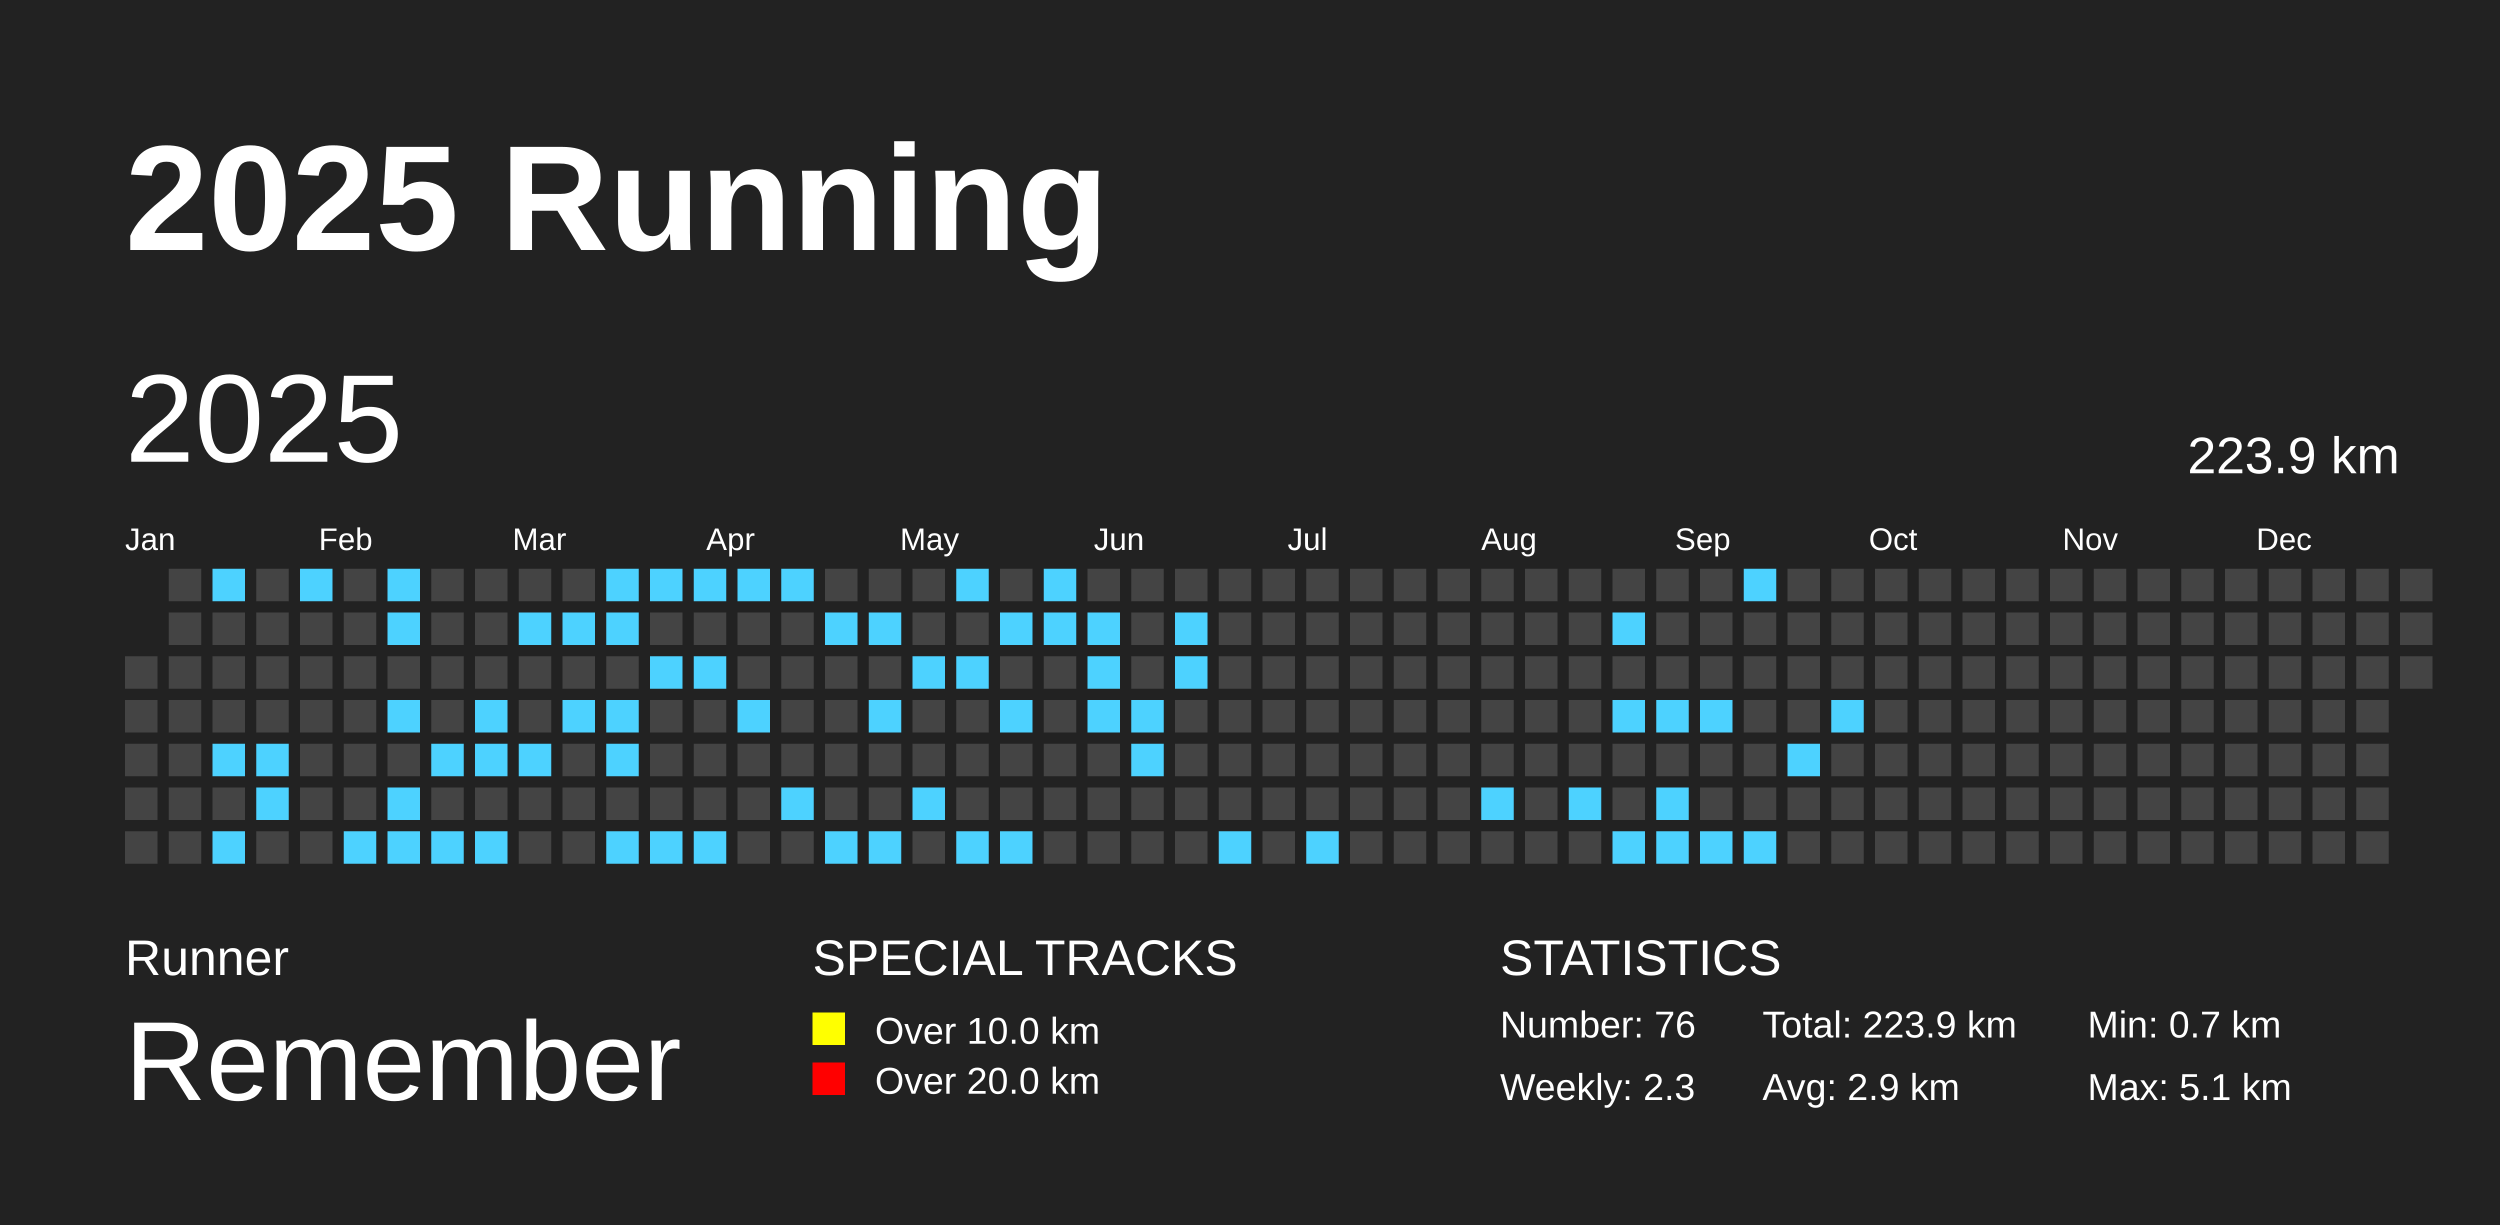
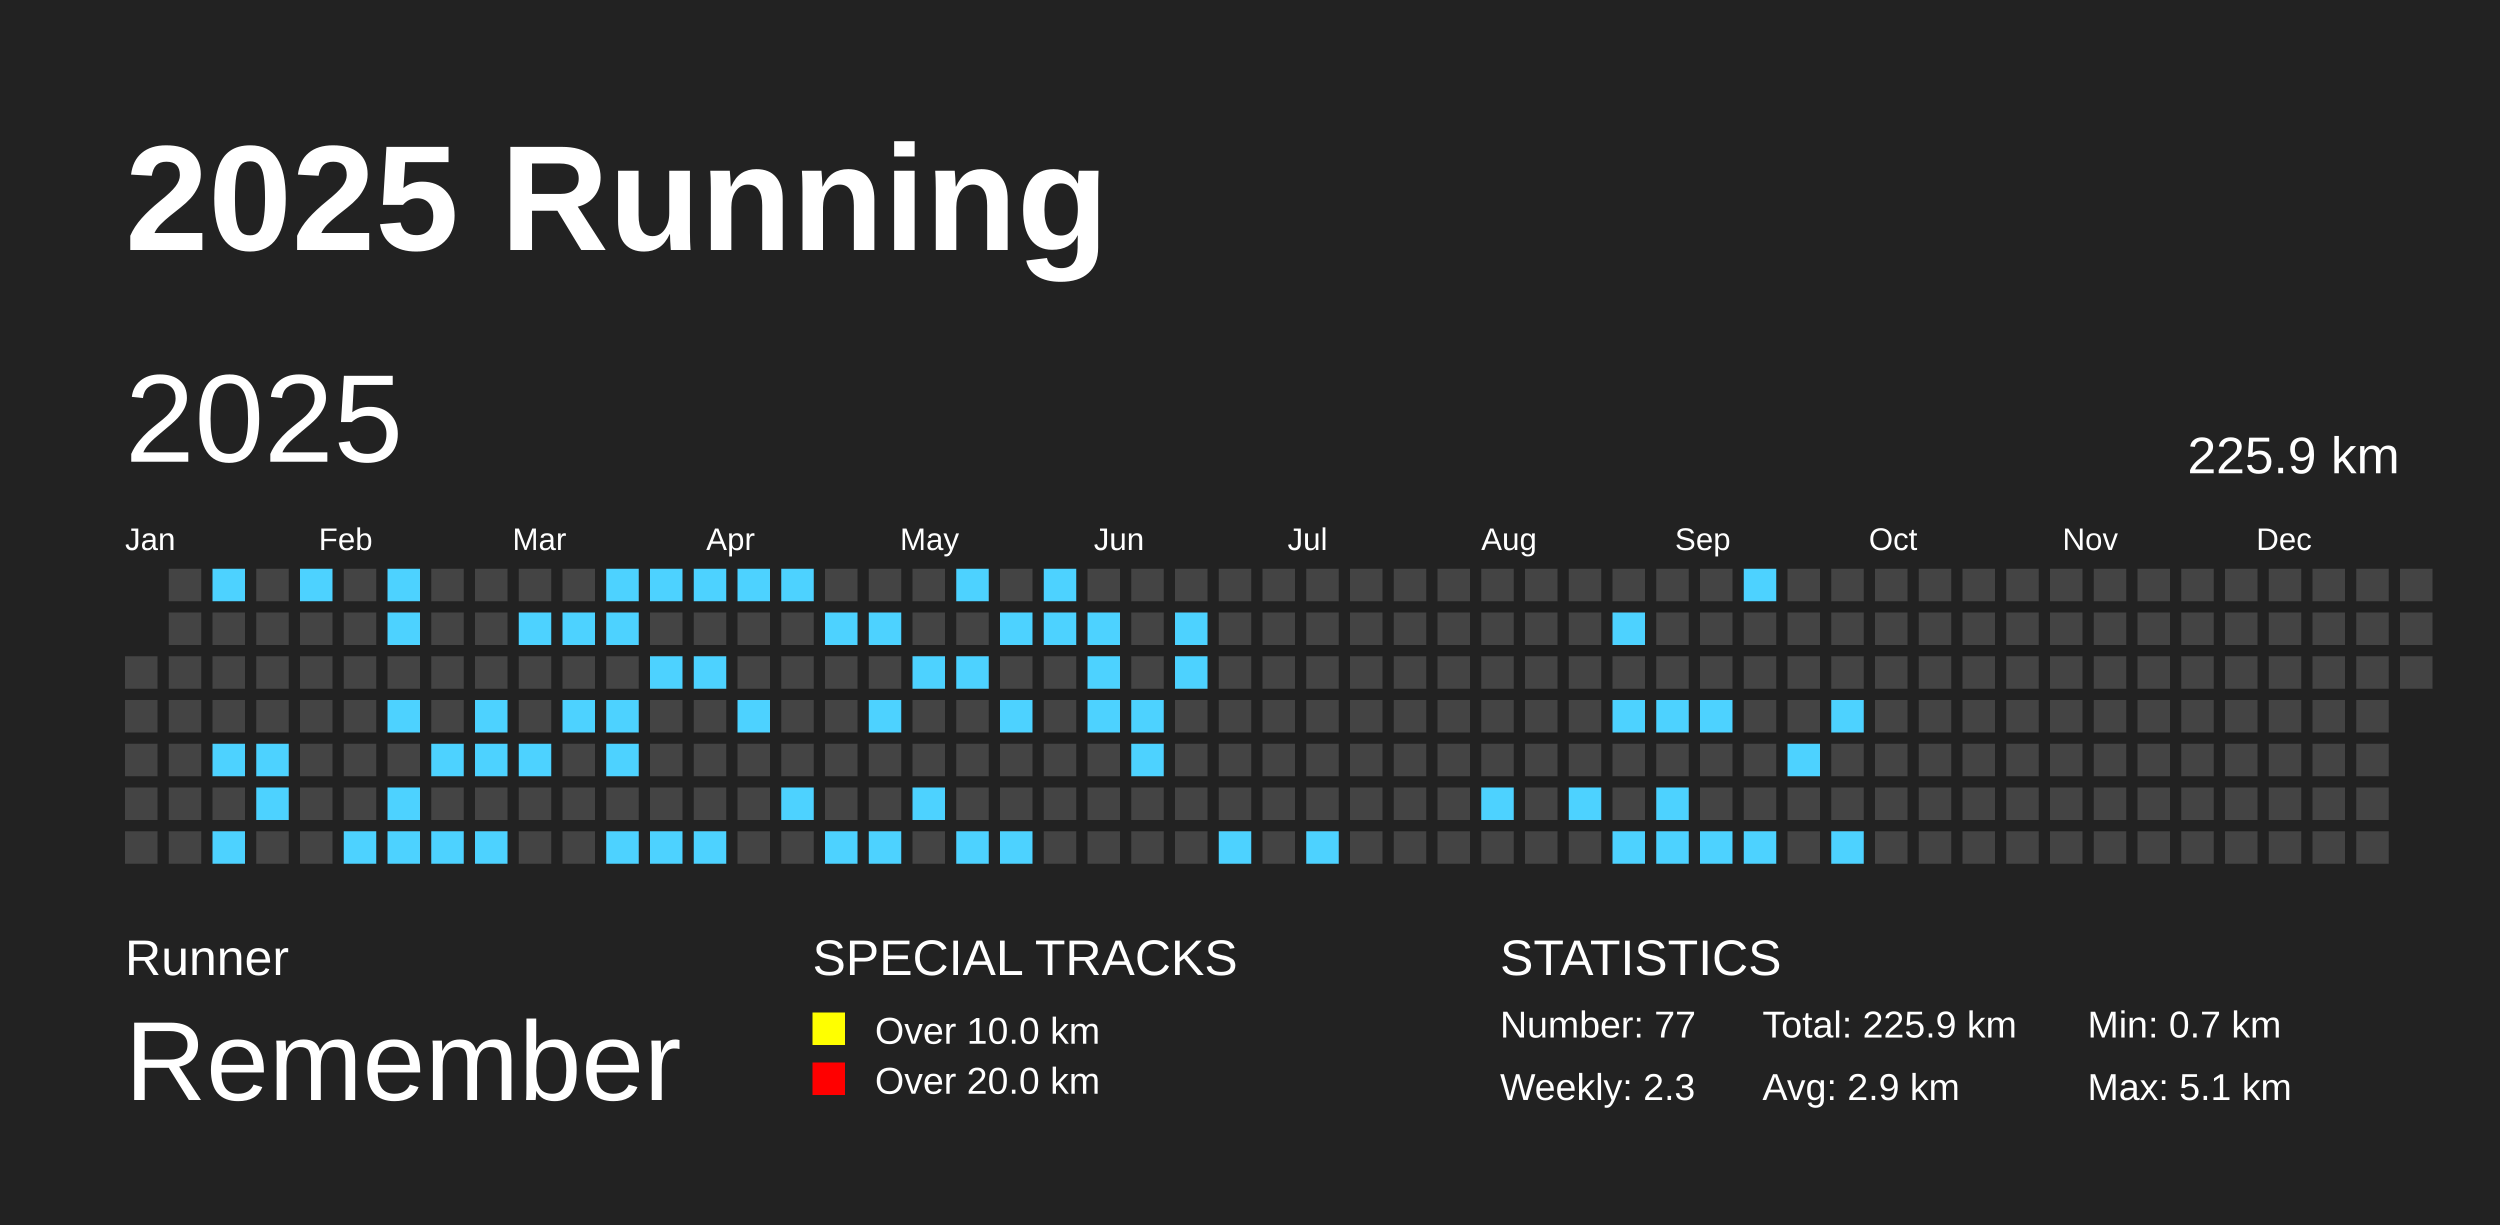
<svg xmlns="http://www.w3.org/2000/svg" baseProfile="full" height="98mm" version="1.1" viewBox="0,0,200,98" width="200mm">
  <defs />
  <rect fill="#222222" height="98" width="200" x="0" y="0" />
  <text fill="#FFFFFF" style="font-size:12px; font-family:Arial; font-weight:bold;" x="10" y="20">2025 Running</text>
  <text fill="#FFFFFF" style="font-size:4px; font-family:Arial" x="10" y="78">Runner</text>
  <text fill="#FFFFFF" style="font-size:9px; font-family:Arial" x="10" y="88">Remember</text>
  <text fill="#FFFFFF" style="font-size:4px; font-family:Arial" x="65" y="78">SPECIAL TRACKS</text>
  <rect fill="yellow" height="2.6" width="2.6" x="65" y="81" />
  <text fill="#FFFFFF" style="font-size:3px; font-family:Arial" x="70" y="83.5">Over 10.0 km</text>
  <rect fill="red" height="2.6" width="2.6" x="65" y="85" />
  <text fill="#FFFFFF" style="font-size:3px; font-family:Arial" x="70" y="87.5">Over 20.0 km</text>
  <text fill="#FFFFFF" style="font-size:4px; font-family:Arial" x="120" y="78">STATISTICS</text>
-   <text fill="#FFFFFF" style="font-size:3px; font-family:Arial" x="120" y="83">Number: 76</text>
+   <text fill="#FFFFFF" style="font-size:3px; font-family:Arial" x="120" y="83">Number: 77</text>
  <text fill="#FFFFFF" style="font-size:3px; font-family:Arial" x="120" y="88">Weekly: 2.3</text>
-   <text fill="#FFFFFF" style="font-size:3px; font-family:Arial" x="141" y="83">Total: 223.9 km</text>
+   <text fill="#FFFFFF" style="font-size:3px; font-family:Arial" x="141" y="83">Total: 225.9 km</text>
  <text fill="#FFFFFF" style="font-size:3px; font-family:Arial" x="141" y="88">Avg: 2.9 km</text>
  <text fill="#FFFFFF" style="font-size:3px; font-family:Arial" x="167" y="83">Min: 0.7 km</text>
  <text fill="#FFFFFF" style="font-size:3px; font-family:Arial" x="167" y="88">Max: 5.1 km</text>
  <text dominant-baseline="hanging" fill="#FFFFFF" style="font-size:10.0px; font-family:Arial;" x="10" y="30">2025</text>
-   <text dominant-baseline="hanging" fill="#FFFFFF" style="font-size:4.125px; font-family:Arial;" x="175" y="35">223.9 km</text>
+   <text dominant-baseline="hanging" fill="#FFFFFF" style="font-size:4.125px; font-family:Arial;" x="175" y="35">225.9 km</text>
  <text fill="#FFFFFF" style="font-size:2.5px; font-family:Arial" x="10.0" y="44">Jan</text>
  <text fill="#FFFFFF" style="font-size:2.5px; font-family:Arial" x="25.5" y="44">Feb</text>
  <text fill="#FFFFFF" style="font-size:2.5px; font-family:Arial" x="41.0" y="44">Mar</text>
  <text fill="#FFFFFF" style="font-size:2.5px; font-family:Arial" x="56.5" y="44">Apr</text>
  <text fill="#FFFFFF" style="font-size:2.5px; font-family:Arial" x="72.0" y="44">May</text>
  <text fill="#FFFFFF" style="font-size:2.5px; font-family:Arial" x="87.5" y="44">Jun</text>
  <text fill="#FFFFFF" style="font-size:2.5px; font-family:Arial" x="103.0" y="44">Jul</text>
  <text fill="#FFFFFF" style="font-size:2.5px; font-family:Arial" x="118.5" y="44">Aug</text>
  <text fill="#FFFFFF" style="font-size:2.5px; font-family:Arial" x="134.0" y="44">Sep</text>
  <text fill="#FFFFFF" style="font-size:2.5px; font-family:Arial" x="149.5" y="44">Oct</text>
  <text fill="#FFFFFF" style="font-size:2.5px; font-family:Arial" x="165.0" y="44">Nov</text>
  <text fill="#FFFFFF" style="font-size:2.5px; font-family:Arial" x="180.5" y="44">Dec</text>
  <rect fill="#444444" height="2.6" width="2.6" x="10.0" y="52.5" />
  <rect fill="#444444" height="2.6" width="2.6" x="10.0" y="56.0" />
  <rect fill="#444444" height="2.6" width="2.6" x="10.0" y="59.5" />
  <rect fill="#444444" height="2.6" width="2.6" x="10.0" y="63.0" />
  <rect fill="#444444" height="2.6" width="2.6" x="10.0" y="66.5" />
  <rect fill="#444444" height="2.6" width="2.6" x="13.5" y="45.5" />
  <rect fill="#444444" height="2.6" width="2.6" x="13.5" y="49.0" />
  <rect fill="#444444" height="2.6" width="2.6" x="13.5" y="52.5" />
  <rect fill="#444444" height="2.6" width="2.6" x="13.5" y="56.0" />
  <rect fill="#444444" height="2.6" width="2.6" x="13.5" y="59.5" />
  <rect fill="#444444" height="2.6" width="2.6" x="13.5" y="63.0" />
  <rect fill="#444444" height="2.6" width="2.6" x="13.5" y="66.5" />
  <rect fill="#4DD2FF" height="2.6" width="2.6" x="17.0" y="45.5" />
  <rect fill="#444444" height="2.6" width="2.6" x="17.0" y="49.0" />
  <rect fill="#444444" height="2.6" width="2.6" x="17.0" y="52.5" />
  <rect fill="#444444" height="2.6" width="2.6" x="17.0" y="56.0" />
  <rect fill="#4DD2FF" height="2.6" width="2.6" x="17.0" y="59.5" />
  <rect fill="#444444" height="2.6" width="2.6" x="17.0" y="63.0" />
  <rect fill="#4DD2FF" height="2.6" width="2.6" x="17.0" y="66.5" />
  <rect fill="#444444" height="2.6" width="2.6" x="20.5" y="45.5" />
  <rect fill="#444444" height="2.6" width="2.6" x="20.5" y="49.0" />
  <rect fill="#444444" height="2.6" width="2.6" x="20.5" y="52.5" />
  <rect fill="#444444" height="2.6" width="2.6" x="20.5" y="56.0" />
  <rect fill="#4DD2FF" height="2.6" width="2.6" x="20.5" y="59.5" />
  <rect fill="#4DD2FF" height="2.6" width="2.6" x="20.5" y="63.0" />
  <rect fill="#444444" height="2.6" width="2.6" x="20.5" y="66.5" />
  <rect fill="#4DD2FF" height="2.6" width="2.6" x="24.0" y="45.5" />
  <rect fill="#444444" height="2.6" width="2.6" x="24.0" y="49.0" />
  <rect fill="#444444" height="2.6" width="2.6" x="24.0" y="52.5" />
  <rect fill="#444444" height="2.6" width="2.6" x="24.0" y="56.0" />
  <rect fill="#444444" height="2.6" width="2.6" x="24.0" y="59.5" />
  <rect fill="#444444" height="2.6" width="2.6" x="24.0" y="63.0" />
  <rect fill="#444444" height="2.6" width="2.6" x="24.0" y="66.5" />
  <rect fill="#444444" height="2.6" width="2.6" x="27.5" y="45.5" />
  <rect fill="#444444" height="2.6" width="2.6" x="27.5" y="49.0" />
  <rect fill="#444444" height="2.6" width="2.6" x="27.5" y="52.5" />
  <rect fill="#444444" height="2.6" width="2.6" x="27.5" y="56.0" />
  <rect fill="#444444" height="2.6" width="2.6" x="27.5" y="59.5" />
  <rect fill="#444444" height="2.6" width="2.6" x="27.5" y="63.0" />
  <rect fill="#4DD2FF" height="2.6" width="2.6" x="27.5" y="66.5" />
  <rect fill="#4DD2FF" height="2.6" width="2.6" x="31.0" y="45.5" />
  <rect fill="#4DD2FF" height="2.6" width="2.6" x="31.0" y="49.0" />
  <rect fill="#444444" height="2.6" width="2.6" x="31.0" y="52.5" />
  <rect fill="#4DD2FF" height="2.6" width="2.6" x="31.0" y="56.0" />
  <rect fill="#444444" height="2.6" width="2.6" x="31.0" y="59.5" />
  <rect fill="#4DD2FF" height="2.6" width="2.6" x="31.0" y="63.0" />
  <rect fill="#4DD2FF" height="2.6" width="2.6" x="31.0" y="66.5" />
  <rect fill="#444444" height="2.6" width="2.6" x="34.5" y="45.5" />
  <rect fill="#444444" height="2.6" width="2.6" x="34.5" y="49.0" />
  <rect fill="#444444" height="2.6" width="2.6" x="34.5" y="52.5" />
  <rect fill="#444444" height="2.6" width="2.6" x="34.5" y="56.0" />
  <rect fill="#4DD2FF" height="2.6" width="2.6" x="34.5" y="59.5" />
  <rect fill="#444444" height="2.6" width="2.6" x="34.5" y="63.0" />
  <rect fill="#4DD2FF" height="2.6" width="2.6" x="34.5" y="66.5" />
  <rect fill="#444444" height="2.6" width="2.6" x="38.0" y="45.5" />
  <rect fill="#444444" height="2.6" width="2.6" x="38.0" y="49.0" />
  <rect fill="#444444" height="2.6" width="2.6" x="38.0" y="52.5" />
  <rect fill="#4DD2FF" height="2.6" width="2.6" x="38.0" y="56.0" />
  <rect fill="#4DD2FF" height="2.6" width="2.6" x="38.0" y="59.5" />
  <rect fill="#444444" height="2.6" width="2.6" x="38.0" y="63.0" />
  <rect fill="#4DD2FF" height="2.6" width="2.6" x="38.0" y="66.5" />
  <rect fill="#444444" height="2.6" width="2.6" x="41.5" y="45.5" />
  <rect fill="#4DD2FF" height="2.6" width="2.6" x="41.5" y="49.0" />
  <rect fill="#444444" height="2.6" width="2.6" x="41.5" y="52.5" />
  <rect fill="#444444" height="2.6" width="2.6" x="41.5" y="56.0" />
  <rect fill="#4DD2FF" height="2.6" width="2.6" x="41.5" y="59.5" />
  <rect fill="#444444" height="2.6" width="2.6" x="41.5" y="63.0" />
  <rect fill="#444444" height="2.6" width="2.6" x="41.5" y="66.5" />
  <rect fill="#444444" height="2.6" width="2.6" x="45.0" y="45.5" />
  <rect fill="#4DD2FF" height="2.6" width="2.6" x="45.0" y="49.0" />
  <rect fill="#444444" height="2.6" width="2.6" x="45.0" y="52.5" />
  <rect fill="#4DD2FF" height="2.6" width="2.6" x="45.0" y="56.0" />
  <rect fill="#444444" height="2.6" width="2.6" x="45.0" y="59.5" />
  <rect fill="#444444" height="2.6" width="2.6" x="45.0" y="63.0" />
  <rect fill="#444444" height="2.6" width="2.6" x="45.0" y="66.5" />
  <rect fill="#4DD2FF" height="2.6" width="2.6" x="48.5" y="45.5" />
  <rect fill="#4DD2FF" height="2.6" width="2.6" x="48.5" y="49.0" />
  <rect fill="#444444" height="2.6" width="2.6" x="48.5" y="52.5" />
  <rect fill="#4DD2FF" height="2.6" width="2.6" x="48.5" y="56.0" />
  <rect fill="#4DD2FF" height="2.6" width="2.6" x="48.5" y="59.5" />
  <rect fill="#444444" height="2.6" width="2.6" x="48.5" y="63.0" />
  <rect fill="#4DD2FF" height="2.6" width="2.6" x="48.5" y="66.5" />
  <rect fill="#4DD2FF" height="2.6" width="2.6" x="52.0" y="45.5" />
  <rect fill="#444444" height="2.6" width="2.6" x="52.0" y="49.0" />
  <rect fill="#4DD2FF" height="2.6" width="2.6" x="52.0" y="52.5" />
  <rect fill="#444444" height="2.6" width="2.6" x="52.0" y="56.0" />
  <rect fill="#444444" height="2.6" width="2.6" x="52.0" y="59.5" />
  <rect fill="#444444" height="2.6" width="2.6" x="52.0" y="63.0" />
  <rect fill="#4DD2FF" height="2.6" width="2.6" x="52.0" y="66.5" />
  <rect fill="#4DD2FF" height="2.6" width="2.6" x="55.5" y="45.5" />
  <rect fill="#444444" height="2.6" width="2.6" x="55.5" y="49.0" />
  <rect fill="#4DD2FF" height="2.6" width="2.6" x="55.5" y="52.5" />
  <rect fill="#444444" height="2.6" width="2.6" x="55.5" y="56.0" />
  <rect fill="#444444" height="2.6" width="2.6" x="55.5" y="59.5" />
  <rect fill="#444444" height="2.6" width="2.6" x="55.5" y="63.0" />
  <rect fill="#4DD2FF" height="2.6" width="2.6" x="55.5" y="66.5" />
  <rect fill="#4DD2FF" height="2.6" width="2.6" x="59.0" y="45.5" />
  <rect fill="#444444" height="2.6" width="2.6" x="59.0" y="49.0" />
  <rect fill="#444444" height="2.6" width="2.6" x="59.0" y="52.5" />
  <rect fill="#4DD2FF" height="2.6" width="2.6" x="59.0" y="56.0" />
  <rect fill="#444444" height="2.6" width="2.6" x="59.0" y="59.5" />
  <rect fill="#444444" height="2.6" width="2.6" x="59.0" y="63.0" />
  <rect fill="#444444" height="2.6" width="2.6" x="59.0" y="66.5" />
  <rect fill="#4DD2FF" height="2.6" width="2.6" x="62.5" y="45.5" />
  <rect fill="#444444" height="2.6" width="2.6" x="62.5" y="49.0" />
  <rect fill="#444444" height="2.6" width="2.6" x="62.5" y="52.5" />
  <rect fill="#444444" height="2.6" width="2.6" x="62.5" y="56.0" />
  <rect fill="#444444" height="2.6" width="2.6" x="62.5" y="59.5" />
  <rect fill="#4DD2FF" height="2.6" width="2.6" x="62.5" y="63.0" />
  <rect fill="#444444" height="2.6" width="2.6" x="62.5" y="66.5" />
  <rect fill="#444444" height="2.6" width="2.6" x="66.0" y="45.5" />
  <rect fill="#4DD2FF" height="2.6" width="2.6" x="66.0" y="49.0" />
  <rect fill="#444444" height="2.6" width="2.6" x="66.0" y="52.5" />
  <rect fill="#444444" height="2.6" width="2.6" x="66.0" y="56.0" />
  <rect fill="#444444" height="2.6" width="2.6" x="66.0" y="59.5" />
  <rect fill="#444444" height="2.6" width="2.6" x="66.0" y="63.0" />
  <rect fill="#4DD2FF" height="2.6" width="2.6" x="66.0" y="66.5" />
  <rect fill="#444444" height="2.6" width="2.6" x="69.5" y="45.5" />
  <rect fill="#4DD2FF" height="2.6" width="2.6" x="69.5" y="49.0" />
  <rect fill="#444444" height="2.6" width="2.6" x="69.5" y="52.5" />
  <rect fill="#4DD2FF" height="2.6" width="2.6" x="69.5" y="56.0" />
  <rect fill="#444444" height="2.6" width="2.6" x="69.5" y="59.5" />
  <rect fill="#444444" height="2.6" width="2.6" x="69.5" y="63.0" />
  <rect fill="#4DD2FF" height="2.6" width="2.6" x="69.5" y="66.5" />
  <rect fill="#444444" height="2.6" width="2.6" x="73.0" y="45.5" />
  <rect fill="#444444" height="2.6" width="2.6" x="73.0" y="49.0" />
  <rect fill="#4DD2FF" height="2.6" width="2.6" x="73.0" y="52.5" />
  <rect fill="#444444" height="2.6" width="2.6" x="73.0" y="56.0" />
  <rect fill="#444444" height="2.6" width="2.6" x="73.0" y="59.5" />
  <rect fill="#4DD2FF" height="2.6" width="2.6" x="73.0" y="63.0" />
  <rect fill="#444444" height="2.6" width="2.6" x="73.0" y="66.5" />
  <rect fill="#4DD2FF" height="2.6" width="2.6" x="76.5" y="45.5" />
  <rect fill="#444444" height="2.6" width="2.6" x="76.5" y="49.0" />
  <rect fill="#4DD2FF" height="2.6" width="2.6" x="76.5" y="52.5" />
  <rect fill="#444444" height="2.6" width="2.6" x="76.5" y="56.0" />
  <rect fill="#444444" height="2.6" width="2.6" x="76.5" y="59.5" />
  <rect fill="#444444" height="2.6" width="2.6" x="76.5" y="63.0" />
  <rect fill="#4DD2FF" height="2.6" width="2.6" x="76.5" y="66.5" />
  <rect fill="#444444" height="2.6" width="2.6" x="80.0" y="45.5" />
  <rect fill="#4DD2FF" height="2.6" width="2.6" x="80.0" y="49.0" />
  <rect fill="#444444" height="2.6" width="2.6" x="80.0" y="52.5" />
  <rect fill="#4DD2FF" height="2.6" width="2.6" x="80.0" y="56.0" />
  <rect fill="#444444" height="2.6" width="2.6" x="80.0" y="59.5" />
  <rect fill="#444444" height="2.6" width="2.6" x="80.0" y="63.0" />
  <rect fill="#4DD2FF" height="2.6" width="2.6" x="80.0" y="66.5" />
  <rect fill="#4DD2FF" height="2.6" width="2.6" x="83.5" y="45.5" />
  <rect fill="#4DD2FF" height="2.6" width="2.6" x="83.5" y="49.0" />
  <rect fill="#444444" height="2.6" width="2.6" x="83.5" y="52.5" />
  <rect fill="#444444" height="2.6" width="2.6" x="83.5" y="56.0" />
  <rect fill="#444444" height="2.6" width="2.6" x="83.5" y="59.5" />
  <rect fill="#444444" height="2.6" width="2.6" x="83.5" y="63.0" />
  <rect fill="#444444" height="2.6" width="2.6" x="83.5" y="66.5" />
  <rect fill="#444444" height="2.6" width="2.6" x="87.0" y="45.5" />
  <rect fill="#4DD2FF" height="2.6" width="2.6" x="87.0" y="49.0" />
  <rect fill="#4DD2FF" height="2.6" width="2.6" x="87.0" y="52.5" />
  <rect fill="#4DD2FF" height="2.6" width="2.6" x="87.0" y="56.0" />
  <rect fill="#444444" height="2.6" width="2.6" x="87.0" y="59.5" />
  <rect fill="#444444" height="2.6" width="2.6" x="87.0" y="63.0" />
  <rect fill="#444444" height="2.6" width="2.6" x="87.0" y="66.5" />
  <rect fill="#444444" height="2.6" width="2.6" x="90.5" y="45.5" />
  <rect fill="#444444" height="2.6" width="2.6" x="90.5" y="49.0" />
  <rect fill="#444444" height="2.6" width="2.6" x="90.5" y="52.5" />
  <rect fill="#4DD2FF" height="2.6" width="2.6" x="90.5" y="56.0" />
  <rect fill="#4DD2FF" height="2.6" width="2.6" x="90.5" y="59.5" />
  <rect fill="#444444" height="2.6" width="2.6" x="90.5" y="63.0" />
  <rect fill="#444444" height="2.6" width="2.6" x="90.5" y="66.5" />
  <rect fill="#444444" height="2.6" width="2.6" x="94.0" y="45.5" />
  <rect fill="#4DD2FF" height="2.6" width="2.6" x="94.0" y="49.0" />
  <rect fill="#4DD2FF" height="2.6" width="2.6" x="94.0" y="52.5" />
  <rect fill="#444444" height="2.6" width="2.6" x="94.0" y="56.0" />
  <rect fill="#444444" height="2.6" width="2.6" x="94.0" y="59.5" />
  <rect fill="#444444" height="2.6" width="2.6" x="94.0" y="63.0" />
  <rect fill="#444444" height="2.6" width="2.6" x="94.0" y="66.5" />
  <rect fill="#444444" height="2.6" width="2.6" x="97.5" y="45.5" />
  <rect fill="#444444" height="2.6" width="2.6" x="97.5" y="49.0" />
  <rect fill="#444444" height="2.6" width="2.6" x="97.5" y="52.5" />
  <rect fill="#444444" height="2.6" width="2.6" x="97.5" y="56.0" />
  <rect fill="#444444" height="2.6" width="2.6" x="97.5" y="59.5" />
  <rect fill="#444444" height="2.6" width="2.6" x="97.5" y="63.0" />
  <rect fill="#4DD2FF" height="2.6" width="2.6" x="97.5" y="66.5" />
  <rect fill="#444444" height="2.6" width="2.6" x="101.0" y="45.5" />
  <rect fill="#444444" height="2.6" width="2.6" x="101.0" y="49.0" />
  <rect fill="#444444" height="2.6" width="2.6" x="101.0" y="52.5" />
  <rect fill="#444444" height="2.6" width="2.6" x="101.0" y="56.0" />
  <rect fill="#444444" height="2.6" width="2.6" x="101.0" y="59.5" />
  <rect fill="#444444" height="2.6" width="2.6" x="101.0" y="63.0" />
  <rect fill="#444444" height="2.6" width="2.6" x="101.0" y="66.5" />
  <rect fill="#444444" height="2.6" width="2.6" x="104.5" y="45.5" />
  <rect fill="#444444" height="2.6" width="2.6" x="104.5" y="49.0" />
  <rect fill="#444444" height="2.6" width="2.6" x="104.5" y="52.5" />
  <rect fill="#444444" height="2.6" width="2.6" x="104.5" y="56.0" />
  <rect fill="#444444" height="2.6" width="2.6" x="104.5" y="59.5" />
  <rect fill="#444444" height="2.6" width="2.6" x="104.5" y="63.0" />
  <rect fill="#4DD2FF" height="2.6" width="2.6" x="104.5" y="66.5" />
  <rect fill="#444444" height="2.6" width="2.6" x="108.0" y="45.5" />
  <rect fill="#444444" height="2.6" width="2.6" x="108.0" y="49.0" />
  <rect fill="#444444" height="2.6" width="2.6" x="108.0" y="52.5" />
  <rect fill="#444444" height="2.6" width="2.6" x="108.0" y="56.0" />
  <rect fill="#444444" height="2.6" width="2.6" x="108.0" y="59.5" />
  <rect fill="#444444" height="2.6" width="2.6" x="108.0" y="63.0" />
  <rect fill="#444444" height="2.6" width="2.6" x="108.0" y="66.5" />
  <rect fill="#444444" height="2.6" width="2.6" x="111.5" y="45.5" />
  <rect fill="#444444" height="2.6" width="2.6" x="111.5" y="49.0" />
  <rect fill="#444444" height="2.6" width="2.6" x="111.5" y="52.5" />
  <rect fill="#444444" height="2.6" width="2.6" x="111.5" y="56.0" />
  <rect fill="#444444" height="2.6" width="2.6" x="111.5" y="59.5" />
  <rect fill="#444444" height="2.6" width="2.6" x="111.5" y="63.0" />
  <rect fill="#444444" height="2.6" width="2.6" x="111.5" y="66.5" />
  <rect fill="#444444" height="2.6" width="2.6" x="115.0" y="45.5" />
  <rect fill="#444444" height="2.6" width="2.6" x="115.0" y="49.0" />
  <rect fill="#444444" height="2.6" width="2.6" x="115.0" y="52.5" />
  <rect fill="#444444" height="2.6" width="2.6" x="115.0" y="56.0" />
  <rect fill="#444444" height="2.6" width="2.6" x="115.0" y="59.5" />
  <rect fill="#444444" height="2.6" width="2.6" x="115.0" y="63.0" />
  <rect fill="#444444" height="2.6" width="2.6" x="115.0" y="66.5" />
  <rect fill="#444444" height="2.6" width="2.6" x="118.5" y="45.5" />
  <rect fill="#444444" height="2.6" width="2.6" x="118.5" y="49.0" />
  <rect fill="#444444" height="2.6" width="2.6" x="118.5" y="52.5" />
  <rect fill="#444444" height="2.6" width="2.6" x="118.5" y="56.0" />
  <rect fill="#444444" height="2.6" width="2.6" x="118.5" y="59.5" />
  <rect fill="#4DD2FF" height="2.6" width="2.6" x="118.5" y="63.0" />
  <rect fill="#444444" height="2.6" width="2.6" x="118.5" y="66.5" />
  <rect fill="#444444" height="2.6" width="2.6" x="122.0" y="45.5" />
  <rect fill="#444444" height="2.6" width="2.6" x="122.0" y="49.0" />
  <rect fill="#444444" height="2.6" width="2.6" x="122.0" y="52.5" />
  <rect fill="#444444" height="2.6" width="2.6" x="122.0" y="56.0" />
  <rect fill="#444444" height="2.6" width="2.6" x="122.0" y="59.5" />
  <rect fill="#444444" height="2.6" width="2.6" x="122.0" y="63.0" />
  <rect fill="#444444" height="2.6" width="2.6" x="122.0" y="66.5" />
  <rect fill="#444444" height="2.6" width="2.6" x="125.5" y="45.5" />
  <rect fill="#444444" height="2.6" width="2.6" x="125.5" y="49.0" />
  <rect fill="#444444" height="2.6" width="2.6" x="125.5" y="52.5" />
  <rect fill="#444444" height="2.6" width="2.6" x="125.5" y="56.0" />
  <rect fill="#444444" height="2.6" width="2.6" x="125.5" y="59.5" />
  <rect fill="#4DD2FF" height="2.6" width="2.6" x="125.5" y="63.0" />
  <rect fill="#444444" height="2.6" width="2.6" x="125.5" y="66.5" />
  <rect fill="#444444" height="2.6" width="2.6" x="129.0" y="45.5" />
  <rect fill="#4DD2FF" height="2.6" width="2.6" x="129.0" y="49.0" />
  <rect fill="#444444" height="2.6" width="2.6" x="129.0" y="52.5" />
  <rect fill="#4DD2FF" height="2.6" width="2.6" x="129.0" y="56.0" />
  <rect fill="#444444" height="2.6" width="2.6" x="129.0" y="59.5" />
  <rect fill="#444444" height="2.6" width="2.6" x="129.0" y="63.0" />
  <rect fill="#4DD2FF" height="2.6" width="2.6" x="129.0" y="66.5" />
  <rect fill="#444444" height="2.6" width="2.6" x="132.5" y="45.5" />
  <rect fill="#444444" height="2.6" width="2.6" x="132.5" y="49.0" />
  <rect fill="#444444" height="2.6" width="2.6" x="132.5" y="52.5" />
  <rect fill="#4DD2FF" height="2.6" width="2.6" x="132.5" y="56.0" />
  <rect fill="#444444" height="2.6" width="2.6" x="132.5" y="59.5" />
  <rect fill="#4DD2FF" height="2.6" width="2.6" x="132.5" y="63.0" />
  <rect fill="#4DD2FF" height="2.6" width="2.6" x="132.5" y="66.5" />
  <rect fill="#444444" height="2.6" width="2.6" x="136.0" y="45.5" />
  <rect fill="#444444" height="2.6" width="2.6" x="136.0" y="49.0" />
  <rect fill="#444444" height="2.6" width="2.6" x="136.0" y="52.5" />
  <rect fill="#4DD2FF" height="2.6" width="2.6" x="136.0" y="56.0" />
  <rect fill="#444444" height="2.6" width="2.6" x="136.0" y="59.5" />
  <rect fill="#444444" height="2.6" width="2.6" x="136.0" y="63.0" />
  <rect fill="#4DD2FF" height="2.6" width="2.6" x="136.0" y="66.5" />
  <rect fill="#4DD2FF" height="2.6" width="2.6" x="139.5" y="45.5" />
  <rect fill="#444444" height="2.6" width="2.6" x="139.5" y="49.0" />
  <rect fill="#444444" height="2.6" width="2.6" x="139.5" y="52.5" />
  <rect fill="#444444" height="2.6" width="2.6" x="139.5" y="56.0" />
  <rect fill="#444444" height="2.6" width="2.6" x="139.5" y="59.5" />
  <rect fill="#444444" height="2.6" width="2.6" x="139.5" y="63.0" />
  <rect fill="#4DD2FF" height="2.6" width="2.6" x="139.5" y="66.5" />
  <rect fill="#444444" height="2.6" width="2.6" x="143.0" y="45.5" />
  <rect fill="#444444" height="2.6" width="2.6" x="143.0" y="49.0" />
  <rect fill="#444444" height="2.6" width="2.6" x="143.0" y="52.5" />
  <rect fill="#444444" height="2.6" width="2.6" x="143.0" y="56.0" />
  <rect fill="#4DD2FF" height="2.6" width="2.6" x="143.0" y="59.5" />
  <rect fill="#444444" height="2.6" width="2.6" x="143.0" y="63.0" />
  <rect fill="#444444" height="2.6" width="2.6" x="143.0" y="66.5" />
  <rect fill="#444444" height="2.6" width="2.6" x="146.5" y="45.5" />
  <rect fill="#444444" height="2.6" width="2.6" x="146.5" y="49.0" />
  <rect fill="#444444" height="2.6" width="2.6" x="146.5" y="52.5" />
  <rect fill="#4DD2FF" height="2.6" width="2.6" x="146.5" y="56.0" />
  <rect fill="#444444" height="2.6" width="2.6" x="146.5" y="59.5" />
  <rect fill="#444444" height="2.6" width="2.6" x="146.5" y="63.0" />
-   <rect fill="#444444" height="2.6" width="2.6" x="146.5" y="66.5" />
+   <rect fill="#4DD2FF" height="2.6" width="2.6" x="146.5" y="66.5" />
  <rect fill="#444444" height="2.6" width="2.6" x="150.0" y="45.5" />
  <rect fill="#444444" height="2.6" width="2.6" x="150.0" y="49.0" />
  <rect fill="#444444" height="2.6" width="2.6" x="150.0" y="52.5" />
  <rect fill="#444444" height="2.6" width="2.6" x="150.0" y="56.0" />
  <rect fill="#444444" height="2.6" width="2.6" x="150.0" y="59.5" />
  <rect fill="#444444" height="2.6" width="2.6" x="150.0" y="63.0" />
  <rect fill="#444444" height="2.6" width="2.6" x="150.0" y="66.5" />
  <rect fill="#444444" height="2.6" width="2.6" x="153.5" y="45.5" />
  <rect fill="#444444" height="2.6" width="2.6" x="153.5" y="49.0" />
  <rect fill="#444444" height="2.6" width="2.6" x="153.5" y="52.5" />
  <rect fill="#444444" height="2.6" width="2.6" x="153.5" y="56.0" />
  <rect fill="#444444" height="2.6" width="2.6" x="153.5" y="59.5" />
  <rect fill="#444444" height="2.6" width="2.6" x="153.5" y="63.0" />
  <rect fill="#444444" height="2.6" width="2.6" x="153.5" y="66.5" />
  <rect fill="#444444" height="2.6" width="2.6" x="157.0" y="45.5" />
  <rect fill="#444444" height="2.6" width="2.6" x="157.0" y="49.0" />
  <rect fill="#444444" height="2.6" width="2.6" x="157.0" y="52.5" />
  <rect fill="#444444" height="2.6" width="2.6" x="157.0" y="56.0" />
  <rect fill="#444444" height="2.6" width="2.6" x="157.0" y="59.5" />
  <rect fill="#444444" height="2.6" width="2.6" x="157.0" y="63.0" />
  <rect fill="#444444" height="2.6" width="2.6" x="157.0" y="66.5" />
  <rect fill="#444444" height="2.6" width="2.6" x="160.5" y="45.5" />
  <rect fill="#444444" height="2.6" width="2.6" x="160.5" y="49.0" />
  <rect fill="#444444" height="2.6" width="2.6" x="160.5" y="52.5" />
  <rect fill="#444444" height="2.6" width="2.6" x="160.5" y="56.0" />
  <rect fill="#444444" height="2.6" width="2.6" x="160.5" y="59.5" />
  <rect fill="#444444" height="2.6" width="2.6" x="160.5" y="63.0" />
  <rect fill="#444444" height="2.6" width="2.6" x="160.5" y="66.5" />
  <rect fill="#444444" height="2.6" width="2.6" x="164.0" y="45.5" />
  <rect fill="#444444" height="2.6" width="2.6" x="164.0" y="49.0" />
  <rect fill="#444444" height="2.6" width="2.6" x="164.0" y="52.5" />
  <rect fill="#444444" height="2.6" width="2.6" x="164.0" y="56.0" />
  <rect fill="#444444" height="2.6" width="2.6" x="164.0" y="59.5" />
  <rect fill="#444444" height="2.6" width="2.6" x="164.0" y="63.0" />
  <rect fill="#444444" height="2.6" width="2.6" x="164.0" y="66.5" />
  <rect fill="#444444" height="2.6" width="2.6" x="167.5" y="45.5" />
  <rect fill="#444444" height="2.6" width="2.6" x="167.5" y="49.0" />
  <rect fill="#444444" height="2.6" width="2.6" x="167.5" y="52.5" />
  <rect fill="#444444" height="2.6" width="2.6" x="167.5" y="56.0" />
  <rect fill="#444444" height="2.6" width="2.6" x="167.5" y="59.5" />
  <rect fill="#444444" height="2.6" width="2.6" x="167.5" y="63.0" />
  <rect fill="#444444" height="2.6" width="2.6" x="167.5" y="66.5" />
  <rect fill="#444444" height="2.6" width="2.6" x="171.0" y="45.5" />
  <rect fill="#444444" height="2.6" width="2.6" x="171.0" y="49.0" />
  <rect fill="#444444" height="2.6" width="2.6" x="171.0" y="52.5" />
  <rect fill="#444444" height="2.6" width="2.6" x="171.0" y="56.0" />
  <rect fill="#444444" height="2.6" width="2.6" x="171.0" y="59.5" />
  <rect fill="#444444" height="2.6" width="2.6" x="171.0" y="63.0" />
  <rect fill="#444444" height="2.6" width="2.6" x="171.0" y="66.5" />
  <rect fill="#444444" height="2.6" width="2.6" x="174.5" y="45.5" />
  <rect fill="#444444" height="2.6" width="2.6" x="174.5" y="49.0" />
  <rect fill="#444444" height="2.6" width="2.6" x="174.5" y="52.5" />
  <rect fill="#444444" height="2.6" width="2.6" x="174.5" y="56.0" />
  <rect fill="#444444" height="2.6" width="2.6" x="174.5" y="59.5" />
  <rect fill="#444444" height="2.6" width="2.6" x="174.5" y="63.0" />
  <rect fill="#444444" height="2.6" width="2.6" x="174.5" y="66.5" />
  <rect fill="#444444" height="2.6" width="2.6" x="178.0" y="45.5" />
  <rect fill="#444444" height="2.6" width="2.6" x="178.0" y="49.0" />
  <rect fill="#444444" height="2.6" width="2.6" x="178.0" y="52.5" />
  <rect fill="#444444" height="2.6" width="2.6" x="178.0" y="56.0" />
  <rect fill="#444444" height="2.6" width="2.6" x="178.0" y="59.5" />
  <rect fill="#444444" height="2.6" width="2.6" x="178.0" y="63.0" />
  <rect fill="#444444" height="2.6" width="2.6" x="178.0" y="66.5" />
  <rect fill="#444444" height="2.6" width="2.6" x="181.5" y="45.5" />
  <rect fill="#444444" height="2.6" width="2.6" x="181.5" y="49.0" />
  <rect fill="#444444" height="2.6" width="2.6" x="181.5" y="52.5" />
  <rect fill="#444444" height="2.6" width="2.6" x="181.5" y="56.0" />
  <rect fill="#444444" height="2.6" width="2.6" x="181.5" y="59.5" />
  <rect fill="#444444" height="2.6" width="2.6" x="181.5" y="63.0" />
  <rect fill="#444444" height="2.6" width="2.6" x="181.5" y="66.5" />
  <rect fill="#444444" height="2.6" width="2.6" x="185.0" y="45.5" />
  <rect fill="#444444" height="2.6" width="2.6" x="185.0" y="49.0" />
  <rect fill="#444444" height="2.6" width="2.6" x="185.0" y="52.5" />
  <rect fill="#444444" height="2.6" width="2.6" x="185.0" y="56.0" />
  <rect fill="#444444" height="2.6" width="2.6" x="185.0" y="59.5" />
  <rect fill="#444444" height="2.6" width="2.6" x="185.0" y="63.0" />
  <rect fill="#444444" height="2.6" width="2.6" x="185.0" y="66.5" />
  <rect fill="#444444" height="2.6" width="2.6" x="188.5" y="45.5" />
  <rect fill="#444444" height="2.6" width="2.6" x="188.5" y="49.0" />
  <rect fill="#444444" height="2.6" width="2.6" x="188.5" y="52.5" />
  <rect fill="#444444" height="2.6" width="2.6" x="188.5" y="56.0" />
  <rect fill="#444444" height="2.6" width="2.6" x="188.5" y="59.5" />
  <rect fill="#444444" height="2.6" width="2.6" x="188.5" y="63.0" />
  <rect fill="#444444" height="2.6" width="2.6" x="188.5" y="66.5" />
  <rect fill="#444444" height="2.6" width="2.6" x="192.0" y="45.5" />
  <rect fill="#444444" height="2.6" width="2.6" x="192.0" y="49.0" />
  <rect fill="#444444" height="2.6" width="2.6" x="192.0" y="52.5" />
</svg>
